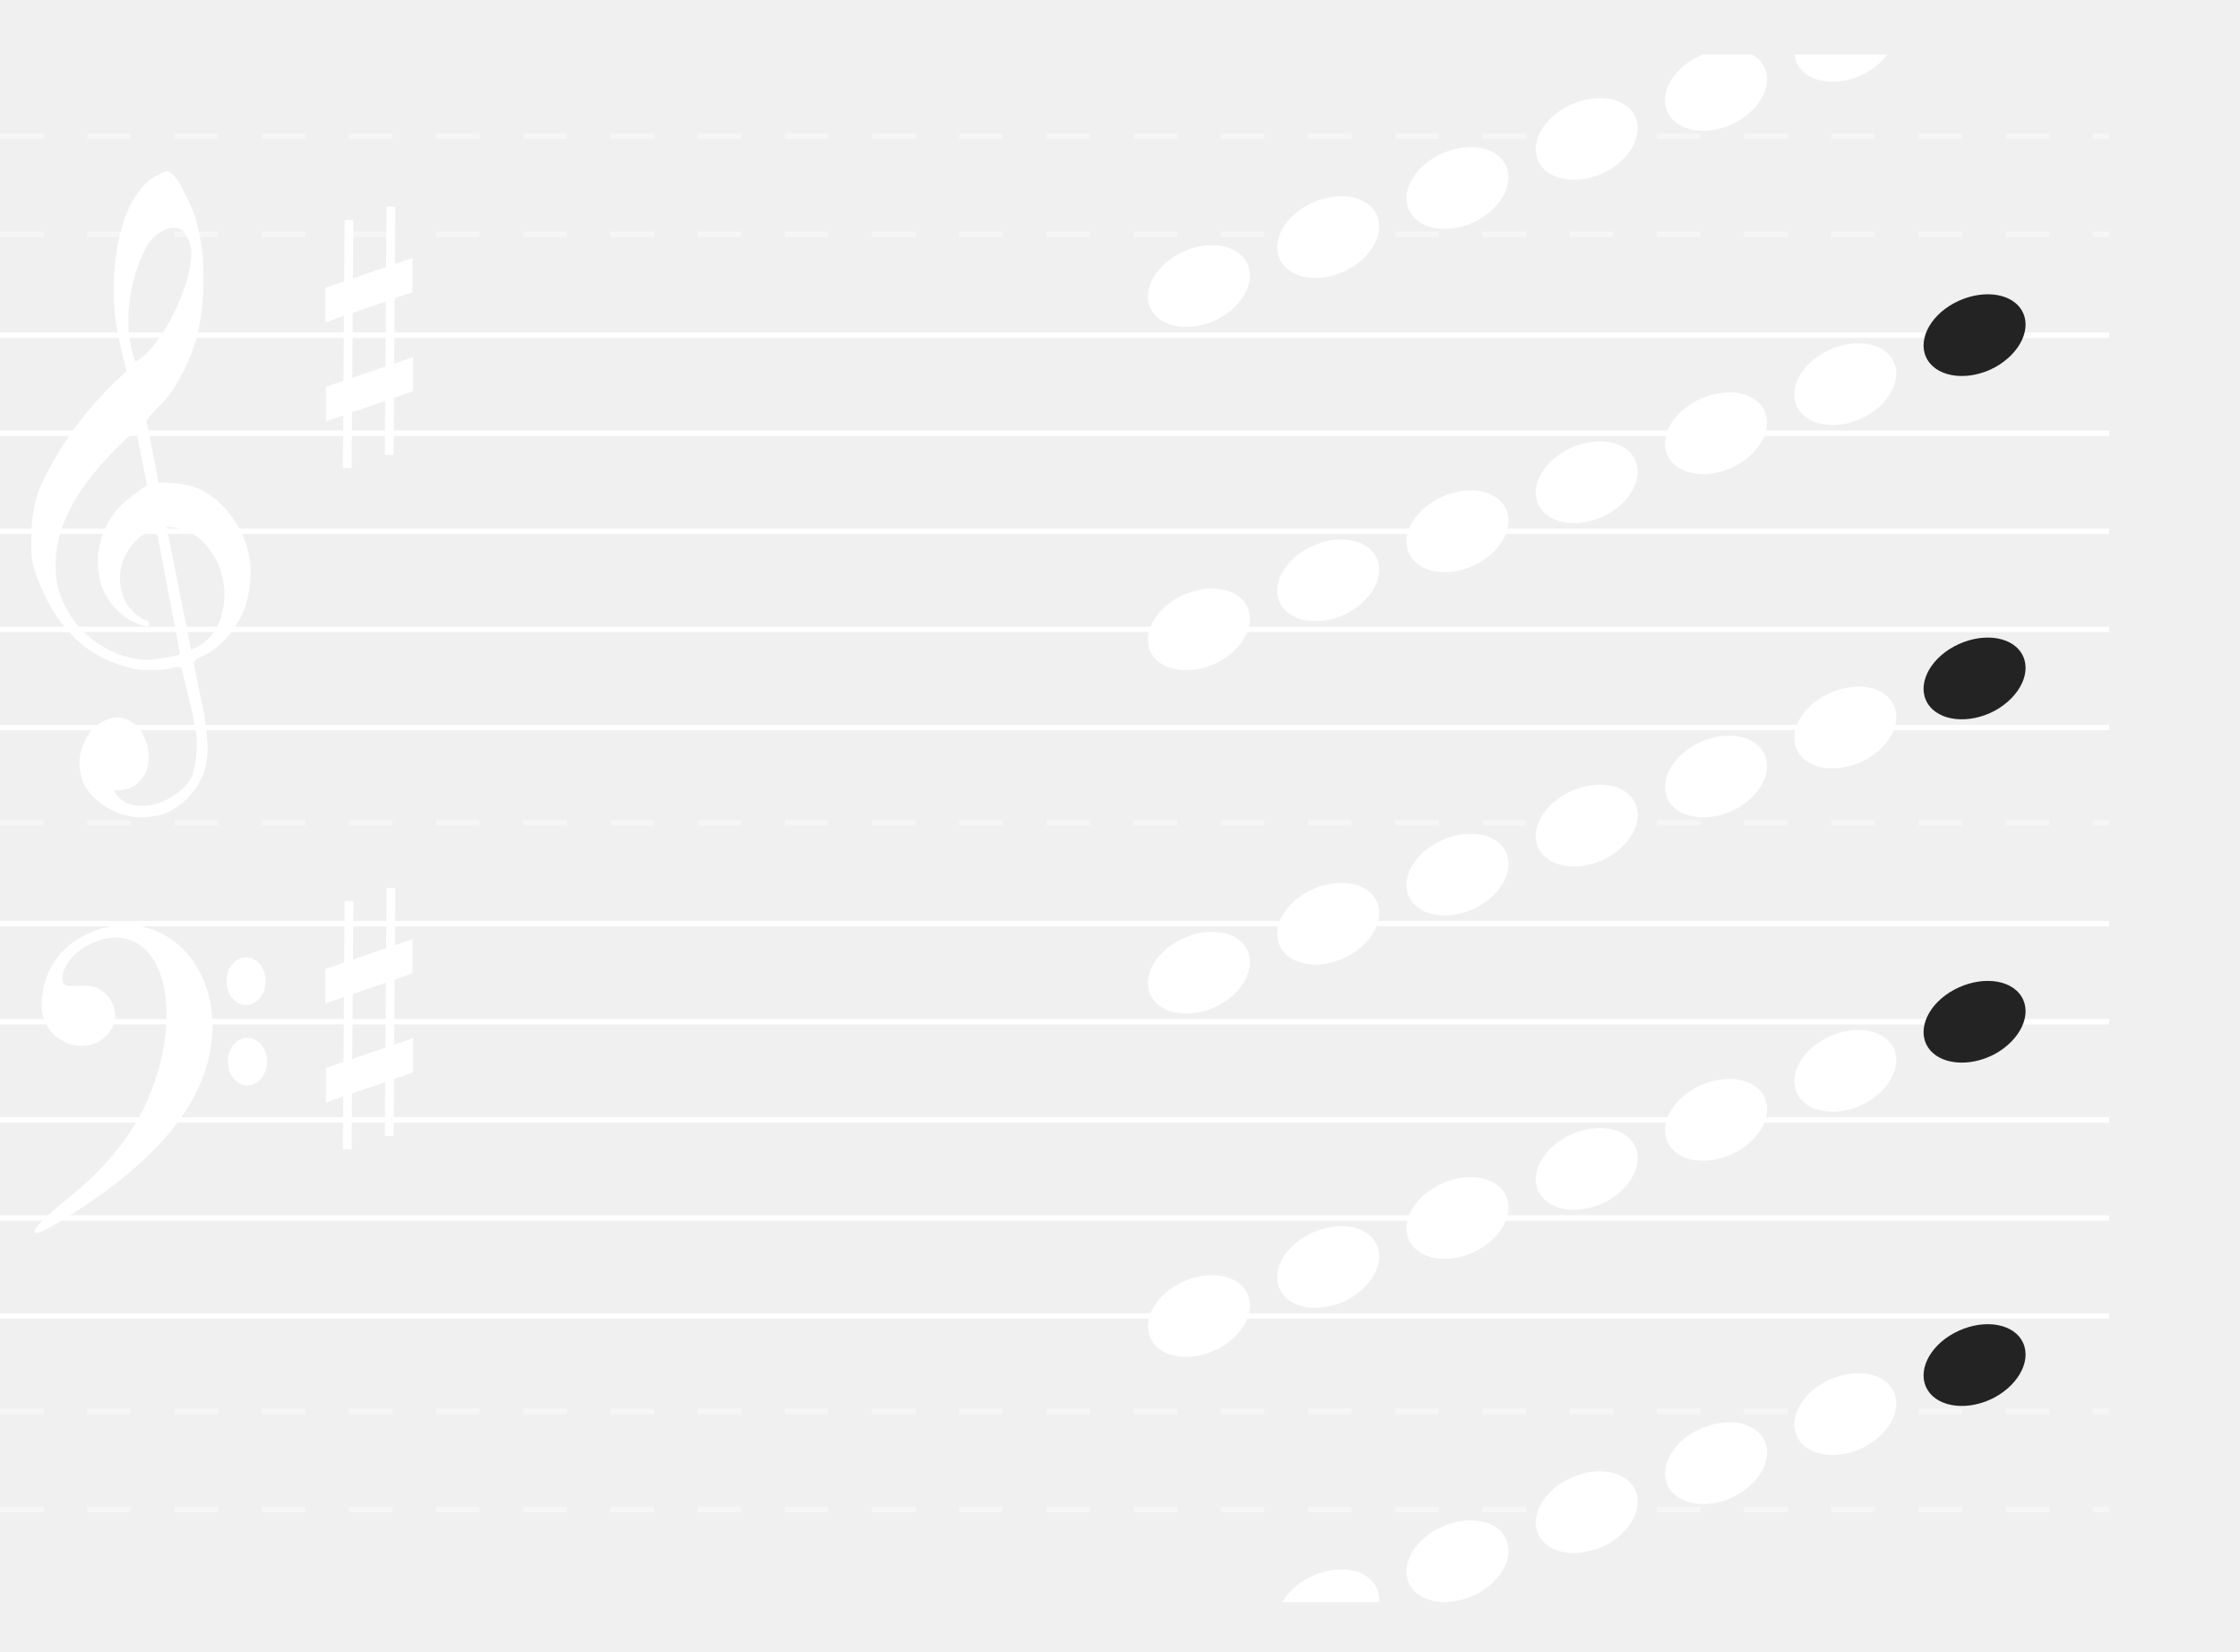
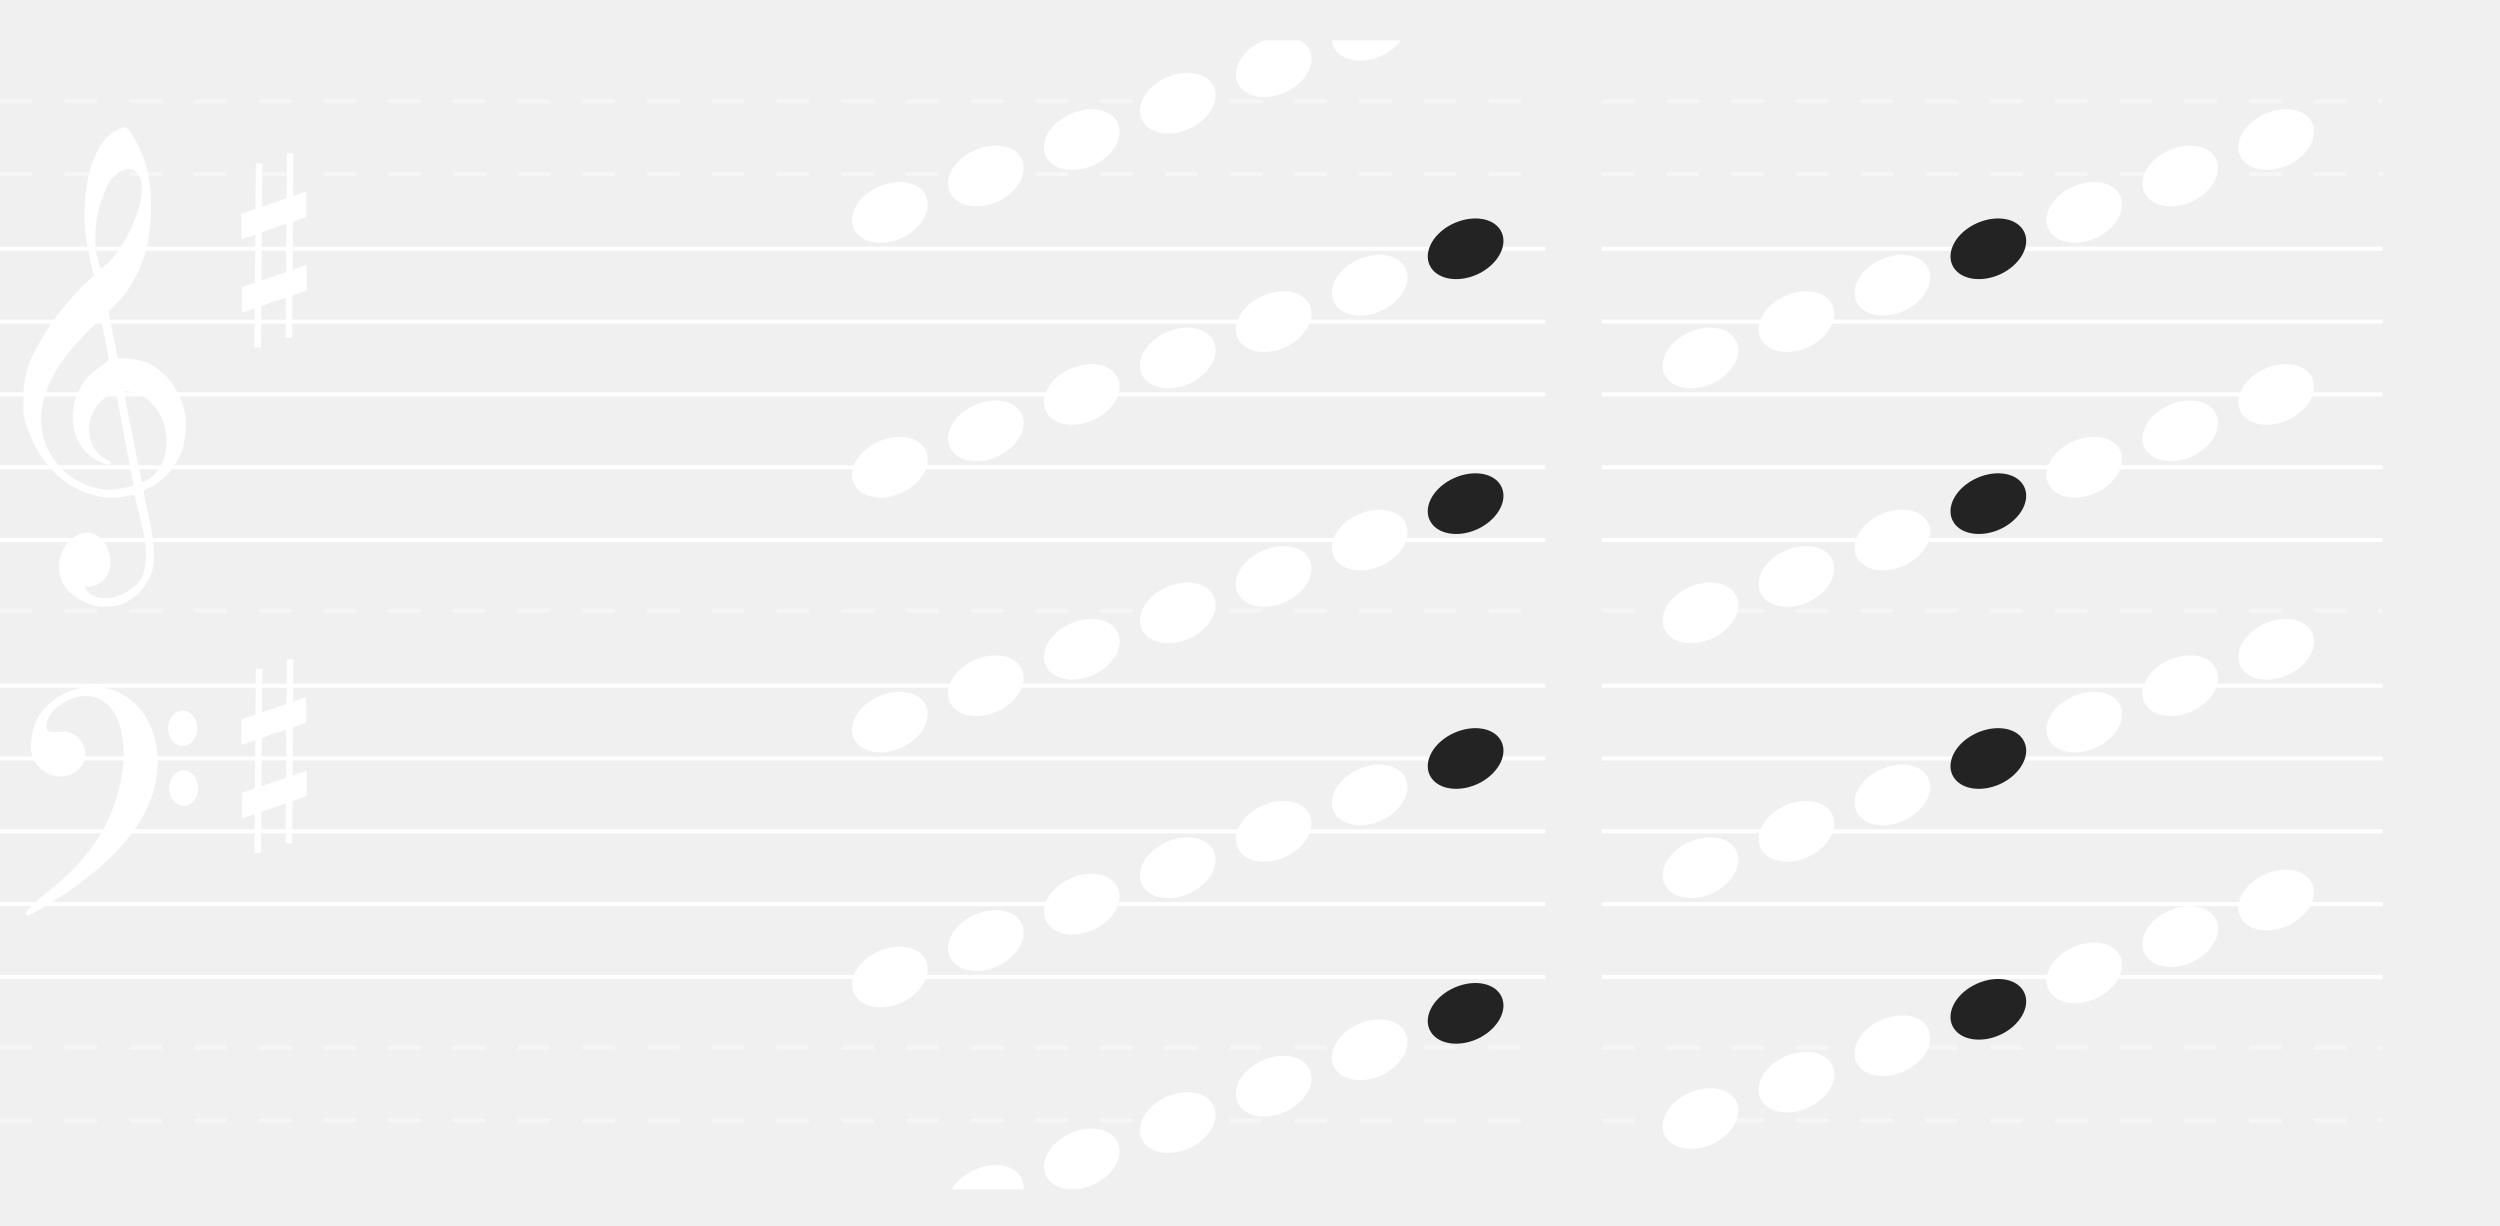
- <svg xmlns="http://www.w3.org/2000/svg" width="411" height="303" viewBox="0 0 411 303" fill="none">
-   <line y1="25" x2="387" y2="25" stroke="white" stroke-opacity="0.4" stroke-dasharray="8 8" />
-   <line y1="43" x2="387" y2="43" stroke="white" stroke-opacity="0.4" stroke-dasharray="8 8" />
-   <path d="M0 61.5H387" stroke="white" />
-   <path d="M0 79.5H387" stroke="white" />
-   <path d="M0 97.5H387" stroke="white" />
-   <path d="M0 115.5H387" stroke="white" />
-   <path d="M0 133.5H387" stroke="white" />
-   <line x1="4.2447e-08" y1="151" x2="387" y2="151" stroke="white" stroke-opacity="0.4" stroke-dasharray="8 8" />
-   <path d="M0 169.5H387" stroke="white" />
-   <path d="M0 187.5H387" stroke="white" />
-   <path d="M0 205.5H387" stroke="white" />
-   <path d="M0 223.5H387" stroke="white" />
-   <path d="M0 241.5H387" stroke="white" />
-   <line x1="4.2447e-08" y1="259" x2="387" y2="259" stroke="white" stroke-opacity="0.4" stroke-dasharray="8 8" />
-   <line x1="4.2447e-08" y1="277" x2="387" y2="277" stroke="white" stroke-opacity="0.4" stroke-dasharray="8 8" />
-   <path d="M28.663 96.938C26.878 97.542 25.403 98.562 24.238 99.999C23.073 101.435 22.363 103.004 22.108 104.705C21.853 106.406 22.062 108.088 22.736 109.751C23.41 111.414 24.675 112.756 26.532 113.777C26.969 113.777 27.242 113.966 27.352 114.344C27.461 114.721 27.297 114.91 26.86 114.91C25.076 114.533 23.51 113.758 22.162 112.586C19.649 110.431 18.266 107.654 18.011 104.252C17.865 102.551 18.02 100.907 18.475 99.319C18.93 97.731 19.558 96.276 20.36 94.953C21.343 93.555 22.508 92.345 23.856 91.325C23.928 91.249 24.138 91.079 24.484 90.814C24.83 90.55 25.167 90.304 25.494 90.077C25.822 89.851 26.314 89.491 26.969 89L24.948 78.908C23.164 80.457 21.398 82.168 19.65 84.038C17.901 85.91 16.317 87.885 14.897 89.964C13.477 92.043 12.339 94.245 11.483 96.569C10.627 98.894 10.199 101.341 10.199 103.912C10.199 106.293 10.682 108.532 11.647 110.63C12.612 112.728 13.896 114.552 15.498 116.101C17.1 117.651 18.948 118.87 21.043 119.759C23.137 120.647 25.258 121.091 27.406 121.091C27.48 121.091 27.816 121.053 28.417 120.977C29.018 120.902 29.655 120.808 30.329 120.694C31.003 120.581 31.622 120.458 32.186 120.325C32.75 120.193 33.033 120.051 33.033 119.9L32.705 118.313C31.285 110.866 29.937 103.741 28.663 96.938ZM30.575 96.711L35.054 119.22C37.64 118.199 39.387 116.451 40.298 113.975C41.209 111.5 41.417 108.986 40.926 106.435C40.434 103.883 39.278 101.624 37.457 99.659C35.637 97.693 33.342 96.711 30.575 96.711ZM24.839 66.378C25.968 65.772 27.015 64.866 27.98 63.656C28.945 62.447 29.837 61.152 30.657 59.772C31.476 58.393 32.186 56.985 32.787 55.548C33.388 54.112 33.87 52.808 34.234 51.636C34.635 50.389 34.908 48.99 35.054 47.441C35.2 45.891 34.963 44.587 34.344 43.528C33.907 42.584 33.334 42.036 32.623 41.884C31.913 41.733 31.203 41.789 30.493 42.054C29.783 42.319 29.109 42.744 28.471 43.33C27.834 43.916 27.37 44.435 27.079 44.889C26.277 46.363 25.576 48.007 24.976 49.822C24.375 51.636 23.965 53.517 23.747 55.464C23.528 57.41 23.501 59.281 23.665 61.077C23.828 62.872 24.22 64.639 24.839 66.378ZM23.2 68.135C22.581 65.641 22.035 63.193 21.561 60.792C21.088 58.393 20.851 55.926 20.851 53.394C20.851 51.542 20.979 49.51 21.234 47.299C21.489 45.088 21.953 42.933 22.627 40.835C23.3 38.737 24.229 36.857 25.413 35.194C26.596 33.53 28.171 32.321 30.138 31.565C30.32 31.49 30.502 31.452 30.684 31.452C30.939 31.452 31.239 31.603 31.585 31.905C31.931 32.208 32.295 32.652 32.678 33.238C33.06 33.824 33.397 34.428 33.688 35.052C33.979 35.675 34.198 36.101 34.344 36.328C35.327 38.256 36.046 40.306 36.502 42.479C36.957 44.653 37.221 46.817 37.294 48.971C37.439 52.222 37.266 55.435 36.775 58.61C36.283 61.785 35.291 64.885 33.797 67.908C33.288 68.816 32.769 69.732 32.241 70.658C31.713 71.585 31.085 72.482 30.356 73.351C30.211 73.503 29.947 73.777 29.564 74.173C29.181 74.57 28.79 74.977 28.389 75.392C27.989 75.808 27.634 76.196 27.324 76.554C27.015 76.914 26.86 77.131 26.86 77.207L29.099 88.546C29.114 88.621 30.22 88.546 30.22 88.546C32.357 88.574 34.619 88.933 36.584 89.737C38.477 90.644 40.107 91.891 41.473 93.479C42.838 95.067 43.93 96.853 44.75 98.837C45.569 100.821 45.979 102.834 45.979 104.875C45.979 106.916 45.687 108.995 45.105 111.112C43.612 115.119 41.227 118.086 37.949 120.013C37.585 120.24 37.066 120.496 36.392 120.779C35.719 121.062 35.455 121.507 35.6 122.111C36.474 126.23 37.066 129.063 37.376 130.616C37.685 132.168 37.913 134.172 38.058 136.626C38.204 138.973 37.812 141.083 36.884 142.972C35.955 144.868 34.708 146.407 33.142 147.595C31.576 148.789 30.147 149.483 28.854 149.698C27.561 149.906 26.678 150.006 26.205 150.006C24.566 150.006 22.963 149.684 21.398 149.04C19.467 148.289 17.847 147.137 16.536 145.584C15.225 144.031 14.569 142.142 14.569 139.917C14.569 138.515 14.961 137.077 15.744 135.603C16.527 134.129 17.556 133.07 18.83 132.433C20.25 131.675 21.534 131.467 22.681 131.803C23.828 132.147 24.775 132.791 25.522 133.735C26.268 134.68 26.787 135.825 27.079 137.163C27.37 138.508 27.352 139.76 27.024 140.933C26.696 142.107 26.032 143.101 25.03 143.91C24.029 144.725 22.636 145.09 20.851 145.019C21.58 146.378 22.599 147.237 23.91 147.595C25.221 147.959 26.569 147.981 27.952 147.68C29.337 147.38 30.638 146.822 31.858 146.006C33.078 145.198 34.035 144.318 34.726 143.373C35.163 142.693 35.491 141.806 35.71 140.711C35.928 139.61 36.056 138.472 36.092 137.277C36.128 136.089 36.092 135.159 35.983 134.501C35.873 133.835 35.691 132.805 35.436 131.41C34.344 126.838 33.652 123.961 33.36 122.788C33.215 122.414 32.823 122.291 32.186 122.423C31.549 122.556 31.012 122.679 30.575 122.788C27.443 123.21 24.821 123.017 22.709 122.225C19.431 121.318 16.545 119.701 14.05 117.377C11.556 115.053 9.553 112.237 8.042 108.929C6.53 105.622 5.775 103.108 5.775 101.388C5.775 99.669 5.775 98.582 5.775 98.128C5.775 95.067 6.285 92.194 7.304 89.51C9.234 85.314 11.52 81.459 14.16 77.944C16.8 74.429 19.813 71.159 23.2 68.135Z" fill="white" />
-   <path d="M49.003 194.808C49.003 197.22 47.391 199.175 45.404 199.175C43.416 199.175 41.805 197.22 41.805 194.808C41.805 192.396 43.416 190.441 45.404 190.441C47.391 190.441 49.003 192.396 49.003 194.808ZM48.754 180.042C48.754 182.454 47.143 184.409 45.155 184.409C43.168 184.409 41.556 182.454 41.556 180.042C41.556 177.63 43.168 175.675 45.155 175.675C47.143 175.675 48.754 177.63 48.754 180.042ZM6.368 225.885C6.368 225.261 8.96 222.695 12.128 220.182C18.939 214.778 23.857 208.867 26.718 202.646C33.279 188.379 31.2 173.504 22.457 172.146C17.621 171.394 11.498 175.482 11.498 179.461C11.498 180.938 11.824 181.057 15.369 180.873C19.707 180.649 22.642 185.54 20.295 189.082C16.585 194.678 7.651 191.463 7.651 184.532C7.651 178.458 10.842 173.623 16.459 171.189C28.479 165.98 39.92 175.583 38.918 190.04C38.097 201.89 29.19 212.956 11.899 223.611C7.797 226.139 6.368 226.726 6.368 225.885Z" fill="white" />
+ <svg xmlns="http://www.w3.org/2000/svg" width="618" height="303" viewBox="0 0 618 303" fill="none">
+   <line x1="396" y1="25" x2="589" y2="25" stroke="white" stroke-opacity="0.4" stroke-dasharray="8 8" />
+   <line x1="396" y1="43" x2="589" y2="43" stroke="white" stroke-opacity="0.4" stroke-dasharray="8 8" />
+   <path d="M396 61.5H589" stroke="white" />
+   <path d="M396 79.5H589" stroke="white" />
+   <path d="M396 97.5H589" stroke="white" />
+   <path d="M396 115.5H589" stroke="white" />
+   <path d="M396 133.5H589" stroke="white" />
+   <line x1="396" y1="151" x2="589" y2="151" stroke="white" stroke-opacity="0.4" stroke-dasharray="8 8" />
+   <path d="M396 169.5H589" stroke="white" />
+   <path d="M396 187.5H589" stroke="white" />
+   <path d="M396 205.5H589" stroke="white" />
+   <path d="M396 223.5H589" stroke="white" />
+   <path d="M396 241.5H589" stroke="white" />
+   <line x1="396" y1="259" x2="589" y2="259" stroke="white" stroke-opacity="0.4" stroke-dasharray="8 8" />
+   <line x1="396" y1="277" x2="589" y2="277" stroke="white" stroke-opacity="0.4" stroke-dasharray="8 8" />
+   <line y1="25" x2="382" y2="25" stroke="white" stroke-opacity="0.4" stroke-dasharray="8 8" />
+   <line y1="43" x2="382" y2="43" stroke="white" stroke-opacity="0.4" stroke-dasharray="8 8" />
+   <path d="M0 61.5H382" stroke="white" />
+   <path d="M0 79.5H382" stroke="white" />
+   <path d="M0 97.5H382" stroke="white" />
+   <path d="M0 115.5H382" stroke="white" />
+   <path d="M0 133.5H382" stroke="white" />
+   <line x1="4.2447e-08" y1="151" x2="382" y2="151" stroke="white" stroke-opacity="0.4" stroke-dasharray="8 8" />
+   <path d="M0 169.5H382" stroke="white" />
+   <path d="M0 187.5H382" stroke="white" />
+   <path d="M0 205.5H382" stroke="white" />
+   <path d="M0 223.5H382" stroke="white" />
+   <path d="M0 241.5H382" stroke="white" />
+   <line x1="4.2447e-08" y1="259" x2="382" y2="259" stroke="white" stroke-opacity="0.4" stroke-dasharray="8 8" />
+   <line x1="4.2447e-08" y1="277" x2="382" y2="277" stroke="white" stroke-opacity="0.4" stroke-dasharray="8 8" />
+   <path d="M28.663 96.938C26.878 97.542 25.403 98.562 24.238 99.999C23.073 101.435 22.363 103.004 22.108 104.705C21.853 106.406 22.062 108.088 22.736 109.751C23.41 111.414 24.675 112.756 26.532 113.777C26.969 113.777 27.242 113.966 27.352 114.344C27.461 114.721 27.297 114.91 26.86 114.91C25.076 114.533 23.51 113.758 22.162 112.586C19.649 110.431 18.266 107.654 18.011 104.252C17.865 102.551 18.02 100.907 18.475 99.319C18.93 97.731 19.558 96.276 20.36 94.953C21.343 93.555 22.508 92.345 23.856 91.325C23.928 91.249 24.138 91.079 24.484 90.814C24.83 90.55 25.167 90.304 25.494 90.077C25.822 89.851 26.314 89.491 26.969 89L24.948 78.908C23.164 80.457 21.398 82.168 19.65 84.038C17.901 85.91 16.317 87.885 14.897 89.964C13.477 92.043 12.339 94.245 11.483 96.569C10.627 98.894 10.199 101.341 10.199 103.912C10.199 106.293 10.682 108.532 11.647 110.63C12.612 112.728 13.896 114.552 15.498 116.101C17.1 117.651 18.948 118.87 21.043 119.759C23.136 120.647 25.258 121.091 27.406 121.091C27.479 121.091 27.816 121.053 28.417 120.977C29.018 120.902 29.655 120.808 30.328 120.694C31.003 120.581 31.622 120.458 32.186 120.325C32.75 120.193 33.033 120.051 33.033 119.9L32.705 118.313C31.285 110.866 29.937 103.741 28.663 96.938V96.938ZM30.575 96.711L35.054 119.22C37.64 118.199 39.387 116.451 40.298 113.975C41.209 111.5 41.417 108.986 40.926 106.435C40.434 103.883 39.278 101.624 37.457 99.659C35.637 97.693 33.342 96.711 30.575 96.711V96.711ZM24.839 66.378C25.968 65.772 27.015 64.866 27.98 63.656C28.945 62.447 29.837 61.152 30.657 59.772C31.476 58.393 32.186 56.985 32.787 55.548C33.388 54.112 33.87 52.808 34.234 51.636C34.635 50.389 34.908 48.99 35.054 47.441C35.2 45.891 34.963 44.587 34.344 43.528C33.907 42.584 33.333 42.036 32.623 41.884C31.913 41.733 31.203 41.789 30.493 42.054C29.783 42.319 29.109 42.744 28.471 43.33C27.834 43.916 27.37 44.435 27.079 44.889C26.277 46.363 25.576 48.007 24.976 49.822C24.375 51.636 23.965 53.517 23.747 55.464C23.528 57.41 23.501 59.281 23.665 61.077C23.828 62.872 24.22 64.639 24.839 66.378V66.378ZM23.2 68.135C22.581 65.641 22.035 63.193 21.561 60.792C21.088 58.393 20.851 55.926 20.851 53.394C20.851 51.542 20.979 49.51 21.234 47.299C21.488 45.088 21.953 42.933 22.627 40.835C23.3 38.737 24.229 36.857 25.413 35.194C26.596 33.53 28.171 32.321 30.138 31.565C30.32 31.49 30.502 31.452 30.684 31.452C30.939 31.452 31.239 31.603 31.585 31.905C31.931 32.208 32.295 32.652 32.678 33.238C33.06 33.824 33.397 34.428 33.688 35.052C33.979 35.675 34.198 36.101 34.344 36.328C35.327 38.256 36.046 40.306 36.502 42.479C36.957 44.653 37.221 46.817 37.294 48.971C37.439 52.222 37.266 55.435 36.775 58.61C36.283 61.785 35.291 64.885 33.797 67.908C33.288 68.816 32.769 69.732 32.241 70.658C31.713 71.585 31.085 72.482 30.356 73.351C30.211 73.503 29.947 73.777 29.564 74.173C29.181 74.57 28.79 74.977 28.389 75.392C27.989 75.808 27.634 76.196 27.324 76.554C27.015 76.914 26.86 77.131 26.86 77.207L29.099 88.546C29.114 88.621 30.22 88.546 30.22 88.546C32.357 88.574 34.619 88.933 36.584 89.737C38.477 90.644 40.107 91.891 41.473 93.479C42.838 95.067 43.93 96.853 44.75 98.837C45.569 100.821 45.979 102.834 45.979 104.875C45.979 106.916 45.687 108.995 45.105 111.112C43.612 115.119 41.227 118.086 37.949 120.013C37.585 120.24 37.066 120.496 36.392 120.779C35.719 121.062 35.455 121.507 35.6 122.111C36.474 126.23 37.066 129.063 37.376 130.616C37.685 132.168 37.913 134.172 38.058 136.626C38.204 138.973 37.812 141.083 36.884 142.972C35.955 144.868 34.708 146.407 33.142 147.595C31.576 148.789 30.147 149.483 28.854 149.698C27.561 149.906 26.678 150.006 26.205 150.006C24.566 150.006 22.963 149.684 21.398 149.04C19.467 148.289 17.847 147.137 16.536 145.584C15.225 144.031 14.569 142.142 14.569 139.917C14.569 138.515 14.961 137.077 15.744 135.603C16.527 134.129 17.556 133.07 18.83 132.433C20.25 131.675 21.534 131.467 22.681 131.803C23.828 132.147 24.775 132.791 25.522 133.735C26.268 134.68 26.787 135.825 27.079 137.163C27.37 138.508 27.352 139.76 27.024 140.933C26.696 142.107 26.032 143.101 25.03 143.91C24.029 144.725 22.636 145.09 20.851 145.019C21.58 146.378 22.599 147.237 23.91 147.595C25.221 147.959 26.569 147.981 27.952 147.68C29.337 147.38 30.638 146.822 31.858 146.006C33.078 145.198 34.035 144.318 34.726 143.373C35.163 142.693 35.491 141.806 35.71 140.711C35.928 139.61 36.056 138.472 36.092 137.277C36.128 136.089 36.092 135.159 35.983 134.501C35.873 133.835 35.691 132.805 35.436 131.41C34.344 126.838 33.652 123.961 33.36 122.788C33.215 122.414 32.823 122.291 32.186 122.423C31.549 122.556 31.012 122.679 30.575 122.788C27.443 123.21 24.821 123.017 22.709 122.225C19.431 121.318 16.545 119.701 14.05 117.377C11.556 115.053 9.553 112.237 8.042 108.929C6.53 105.622 5.775 103.108 5.775 101.388C5.775 99.669 5.775 98.582 5.775 98.128C5.775 95.067 6.285 92.194 7.304 89.51C9.234 85.314 11.52 81.459 14.16 77.944C16.8 74.429 19.813 71.159 23.2 68.135V68.135Z" fill="white" />
+   <path d="M49.003 194.808C49.003 197.22 47.392 199.175 45.404 199.175C43.416 199.175 41.805 197.22 41.805 194.808C41.805 192.396 43.416 190.441 45.404 190.441C47.392 190.441 49.003 192.396 49.003 194.808ZM48.754 180.042C48.754 182.454 47.143 184.409 45.155 184.409C43.168 184.409 41.556 182.454 41.556 180.042C41.556 177.63 43.168 175.675 45.155 175.675C47.143 175.675 48.754 177.63 48.754 180.042ZM6.368 225.885C6.368 225.261 8.96 222.695 12.128 220.182C18.939 214.778 23.857 208.867 26.718 202.646C33.279 188.379 31.201 173.504 22.457 172.146C17.621 171.394 11.498 175.482 11.498 179.461C11.498 180.938 11.824 181.057 15.37 180.873C19.707 180.649 22.642 185.54 20.295 189.082C16.585 194.678 7.651 191.463 7.651 184.532C7.651 178.458 10.842 173.623 16.459 171.189C28.479 165.98 39.92 175.583 38.918 190.04C38.097 201.89 29.191 212.956 11.899 223.611C7.797 226.139 6.368 226.726 6.368 225.885V225.885Z" fill="white" />
  <path fill-rule="evenodd" clip-rule="evenodd" d="M62.912 85.871L63.233 40.346L64.835 40.359L64.515 85.884L62.912 85.871Z" fill="white" />
  <path d="M59.799 70.975L75.796 65.523L75.796 71.793L59.799 77.311L59.799 70.975Z" fill="white" />
  <path fill-rule="evenodd" clip-rule="evenodd" d="M70.606 83.457L70.926 37.932L72.529 37.945L72.208 83.47L70.606 83.457Z" fill="white" />
  <path d="M59.696 52.806L75.693 47.354L75.693 53.624L59.696 59.142L59.696 52.806Z" fill="white" />
  <path fill-rule="evenodd" clip-rule="evenodd" d="M62.912 210.871L63.233 165.346L64.835 165.359L64.515 210.884L62.912 210.871Z" fill="white" />
  <path d="M59.799 195.975L75.796 190.523L75.796 196.793L59.799 202.311L59.799 195.975Z" fill="white" />
-   <path fill-rule="evenodd" clip-rule="evenodd" d="M70.606 208.456L70.926 162.932L72.529 162.945L72.208 208.47L70.606 208.456Z" fill="white" />
+   <path fill-rule="evenodd" clip-rule="evenodd" d="M70.606 208.457L70.926 162.932L72.529 162.945L72.208 208.47L70.606 208.457Z" fill="white" />
  <path d="M59.696 177.806L75.693 172.354L75.693 178.624L59.696 184.142L59.696 177.806Z" fill="white" />
-   <g clip-path="url(#clip0_25_9021)">
+   <g clip-path="url(#clip0_115_4248)">
    <path d="M211.396 57.121C209.333 53.844 211.544 49.134 216.26 46.608C220.977 44.083 226.504 44.561 228.568 47.837C230.631 51.114 228.42 55.824 223.704 58.418C218.987 60.944 213.46 60.398 211.396 57.121Z" fill="white" />
-     <path d="M235.116 48.121C233.052 44.844 235.263 40.134 239.98 37.608C244.696 35.083 250.223 35.561 252.287 38.837C254.35 42.114 252.14 46.824 247.423 49.418C242.706 51.944 237.179 51.398 235.116 48.121Z" fill="white" />
-     <path d="M258.835 39.121C256.772 35.844 258.983 31.134 263.699 28.608C268.416 26.083 273.943 26.561 276.006 29.837C278.07 33.114 275.859 37.824 271.142 40.418C266.426 42.944 260.899 42.398 258.835 39.121Z" fill="white" />
-     <path d="M282.555 30.121C280.491 26.844 282.702 22.134 287.419 19.608C292.135 17.083 297.662 17.561 299.726 20.837C301.789 24.114 299.579 28.824 294.862 31.418C290.145 33.944 284.618 33.398 282.555 30.121Z" fill="white" />
-     <path d="M306.274 21.121C304.211 17.844 306.421 13.134 311.138 10.608C315.855 8.083 321.382 8.561 323.445 11.837C325.509 15.114 323.298 19.824 318.581 22.418C313.865 24.944 308.338 24.398 306.274 21.121Z" fill="white" />
-     <path d="M329.994 12.121C327.93 8.844 330.141 4.134 334.858 1.608C339.574 -0.917 345.101 -0.439 347.165 2.837C349.228 6.114 347.018 10.824 342.301 13.418C337.584 15.944 332.057 15.398 329.994 12.121Z" fill="white" />
+     <path d="M235.116 48.121C233.052 44.844 235.263 40.134 239.98 37.608C244.696 35.083 250.223 35.561 252.287 38.837C254.35 42.114 252.14 46.824 247.423 49.418C242.706 51.944 237.179 51.398 235.116 48.121V48.121Z" fill="white" />
+     <path d="M258.835 39.121C256.772 35.844 258.983 31.134 263.699 28.608C268.416 26.083 273.943 26.561 276.006 29.837C278.07 33.114 275.859 37.824 271.142 40.418C266.426 42.944 260.899 42.398 258.835 39.121V39.121Z" fill="white" />
+     <path d="M282.555 30.121C280.491 26.844 282.702 22.134 287.419 19.608C292.135 17.083 297.662 17.561 299.726 20.837C301.789 24.114 299.579 28.824 294.862 31.418C290.145 33.944 284.618 33.398 282.555 30.121V30.121Z" fill="white" />
+     <path d="M306.274 21.121C304.211 17.844 306.421 13.134 311.138 10.608C315.855 8.083 321.382 8.561 323.445 11.837C325.509 15.114 323.298 19.824 318.581 22.418C313.865 24.944 308.338 24.398 306.274 21.121V21.121Z" fill="white" />
+     <path d="M329.994 12.121C327.93 8.844 330.141 4.134 334.858 1.608C339.574 -0.917 345.101 -0.439 347.165 2.837C349.228 6.114 347.018 10.824 342.301 13.418C337.584 15.944 332.057 15.398 329.994 12.121V12.121Z" fill="white" />
    <path d="M211.396 120.121C209.333 116.844 211.544 112.134 216.26 109.608C220.977 107.083 226.504 107.561 228.568 110.837C230.631 114.114 228.42 118.824 223.704 121.418C218.987 123.944 213.46 123.398 211.396 120.121Z" fill="white" />
-     <path d="M235.116 111.121C233.052 107.844 235.263 103.134 239.98 100.608C244.696 98.083 250.223 98.561 252.287 101.837C254.35 105.114 252.14 109.824 247.423 112.418C242.706 114.944 237.179 114.398 235.116 111.121Z" fill="white" />
-     <path d="M258.835 102.121C256.772 98.844 258.983 94.134 263.699 91.609C268.416 89.083 273.943 89.561 276.006 92.837C278.07 96.114 275.859 100.824 271.142 103.418C266.426 105.944 260.899 105.398 258.835 102.121Z" fill="white" />
-     <path d="M282.555 93.121C280.491 89.844 282.702 85.134 287.419 82.609C292.135 80.083 297.662 80.561 299.726 83.837C301.789 87.114 299.579 91.824 294.862 94.418C290.145 96.944 284.618 96.397 282.555 93.121Z" fill="white" />
-     <path d="M306.274 84.121C304.211 80.844 306.421 76.134 311.138 73.609C315.855 71.083 321.382 71.561 323.445 74.837C325.509 78.114 323.298 82.824 318.581 85.418C313.865 87.944 308.338 87.397 306.274 84.121Z" fill="white" />
-     <path d="M329.994 75.121C327.93 71.844 330.141 67.134 334.858 64.609C339.574 62.083 345.101 62.561 347.165 65.837C349.228 69.114 347.018 73.824 342.301 76.418C337.584 78.944 332.057 78.397 329.994 75.121Z" fill="white" />
-     <path d="M353.713 66.121C351.65 62.844 353.86 58.134 358.577 55.608C363.294 53.083 368.821 53.561 370.884 56.837C372.948 60.114 370.737 64.824 366.02 67.418C361.304 69.944 355.777 69.397 353.713 66.121Z" fill="#232323" />
+     <path d="M235.116 111.121C233.052 107.844 235.263 103.134 239.98 100.608C244.696 98.083 250.223 98.561 252.287 101.837C254.35 105.114 252.14 109.824 247.423 112.418C242.706 114.944 237.179 114.398 235.116 111.121V111.121Z" fill="white" />
+     <path d="M258.835 102.121C256.772 98.844 258.983 94.134 263.699 91.609C268.416 89.083 273.943 89.561 276.006 92.837C278.07 96.114 275.859 100.824 271.142 103.418C266.426 105.944 260.899 105.398 258.835 102.121V102.121Z" fill="white" />
+     <path d="M282.555 93.121C280.491 89.844 282.702 85.134 287.419 82.609C292.135 80.083 297.662 80.561 299.726 83.837C301.789 87.114 299.579 91.824 294.862 94.418C290.145 96.944 284.618 96.397 282.555 93.121V93.121Z" fill="white" />
+     <path d="M306.274 84.121C304.211 80.844 306.421 76.134 311.138 73.609C315.855 71.083 321.382 71.561 323.445 74.837C325.509 78.114 323.298 82.824 318.581 85.418C313.865 87.944 308.338 87.397 306.274 84.121V84.121Z" fill="white" />
+     <path d="M329.994 75.121C327.93 71.844 330.141 67.134 334.858 64.609C339.574 62.083 345.101 62.561 347.165 65.837C349.228 69.114 347.018 73.824 342.301 76.418C337.584 78.944 332.057 78.397 329.994 75.121V75.121Z" fill="white" />
+     <path d="M353.713 66.121C351.65 62.844 353.86 58.134 358.577 55.608C363.294 53.083 368.821 53.561 370.884 56.837C372.948 60.114 370.737 64.824 366.02 67.418C361.304 69.944 355.777 69.397 353.713 66.121V66.121Z" fill="#232323" />
    <path d="M211.396 183.121C209.333 179.844 211.544 175.134 216.26 172.608C220.977 170.083 226.504 170.561 228.568 173.837C230.631 177.114 228.42 181.824 223.704 184.418C218.987 186.944 213.46 186.398 211.396 183.121Z" fill="white" />
-     <path d="M235.116 174.121C233.052 170.844 235.263 166.134 239.98 163.608C244.696 161.083 250.223 161.561 252.287 164.837C254.35 168.114 252.14 172.824 247.423 175.418C242.706 177.944 237.179 177.398 235.116 174.121Z" fill="white" />
-     <path d="M258.835 165.121C256.772 161.844 258.983 157.134 263.699 154.608C268.416 152.083 273.943 152.561 276.006 155.837C278.07 159.114 275.859 163.824 271.142 166.418C266.426 168.944 260.899 168.398 258.835 165.121Z" fill="white" />
-     <path d="M282.555 156.121C280.491 152.844 282.702 148.134 287.419 145.608C292.135 143.083 297.662 143.561 299.726 146.837C301.789 150.114 299.579 154.824 294.862 157.418C290.145 159.944 284.618 159.398 282.555 156.121Z" fill="white" />
-     <path d="M306.274 147.121C304.211 143.844 306.421 139.134 311.138 136.608C315.855 134.083 321.382 134.561 323.445 137.837C325.509 141.114 323.298 145.824 318.581 148.418C313.865 150.944 308.338 150.398 306.274 147.121Z" fill="white" />
-     <path d="M329.994 138.121C327.93 134.844 330.141 130.134 334.858 127.608C339.574 125.083 345.101 125.561 347.165 128.837C349.228 132.114 347.018 136.824 342.301 139.418C337.584 141.944 332.057 141.398 329.994 138.121Z" fill="white" />
-     <path d="M353.713 129.121C351.65 125.844 353.86 121.134 358.577 118.608C363.294 116.083 368.821 116.561 370.884 119.837C372.948 123.114 370.737 127.824 366.02 130.418C361.304 132.944 355.777 132.398 353.713 129.121Z" fill="#232323" />
+     <path d="M235.116 174.121C233.052 170.844 235.263 166.134 239.98 163.608C244.696 161.083 250.223 161.561 252.287 164.837C254.35 168.114 252.14 172.824 247.423 175.418C242.706 177.944 237.179 177.398 235.116 174.121V174.121Z" fill="white" />
+     <path d="M258.835 165.121C256.772 161.844 258.983 157.134 263.699 154.608C268.416 152.083 273.943 152.561 276.006 155.837C278.07 159.114 275.859 163.824 271.142 166.418C266.426 168.944 260.899 168.398 258.835 165.121V165.121Z" fill="white" />
+     <path d="M282.555 156.121C280.491 152.844 282.702 148.134 287.419 145.608C292.135 143.083 297.662 143.561 299.726 146.837C301.789 150.114 299.579 154.824 294.862 157.418C290.145 159.944 284.618 159.398 282.555 156.121V156.121Z" fill="white" />
+     <path d="M306.274 147.121C304.211 143.844 306.421 139.134 311.138 136.608C315.855 134.083 321.382 134.561 323.445 137.837C325.509 141.114 323.298 145.824 318.581 148.418C313.865 150.944 308.338 150.398 306.274 147.121V147.121Z" fill="white" />
+     <path d="M329.994 138.121C327.93 134.844 330.141 130.134 334.858 127.608C339.574 125.083 345.101 125.561 347.165 128.837C349.228 132.114 347.018 136.824 342.301 139.418C337.584 141.944 332.057 141.398 329.994 138.121V138.121Z" fill="white" />
+     <path d="M353.713 129.121C351.65 125.844 353.86 121.134 358.577 118.608C363.294 116.083 368.821 116.561 370.884 119.837C372.948 123.114 370.737 127.824 366.02 130.418C361.304 132.944 355.777 132.398 353.713 129.121V129.121Z" fill="#232323" />
    <path d="M211.396 246.121C209.333 242.844 211.544 238.134 216.26 235.608C220.977 233.083 226.504 233.561 228.568 236.837C230.631 240.114 228.42 244.824 223.704 247.418C218.987 249.944 213.46 249.398 211.396 246.121Z" fill="white" />
-     <path d="M235.116 237.121C233.052 233.844 235.263 229.134 239.98 226.608C244.696 224.083 250.223 224.561 252.287 227.837C254.35 231.114 252.14 235.824 247.423 238.418C242.706 240.944 237.179 240.398 235.116 237.121Z" fill="white" />
-     <path d="M258.835 228.121C256.772 224.844 258.983 220.134 263.699 217.608C268.416 215.083 273.943 215.561 276.006 218.837C278.07 222.114 275.859 226.824 271.142 229.418C266.426 231.944 260.899 231.398 258.835 228.121Z" fill="white" />
-     <path d="M282.555 219.121C280.491 215.844 282.702 211.134 287.419 208.608C292.135 206.083 297.662 206.561 299.726 209.837C301.789 213.114 299.579 217.824 294.862 220.418C290.145 222.944 284.618 222.398 282.555 219.121Z" fill="white" />
-     <path d="M306.274 210.121C304.211 206.844 306.421 202.134 311.138 199.608C315.855 197.083 321.382 197.561 323.445 200.837C325.509 204.114 323.298 208.824 318.581 211.418C313.865 213.944 308.338 213.398 306.274 210.121Z" fill="white" />
-     <path d="M329.994 201.121C327.93 197.844 330.141 193.134 334.858 190.608C339.574 188.083 345.101 188.561 347.165 191.837C349.228 195.114 347.018 199.824 342.301 202.418C337.584 204.944 332.057 204.398 329.994 201.121Z" fill="white" />
-     <path d="M353.713 192.121C351.65 188.844 353.86 184.134 358.577 181.608C363.294 179.083 368.821 179.561 370.884 182.837C372.948 186.114 370.737 190.824 366.02 193.418C361.304 195.944 355.777 195.398 353.713 192.121Z" fill="#232323" />
-     <path d="M235.116 300.121C233.052 296.844 235.263 292.134 239.98 289.608C244.696 287.083 250.223 287.561 252.287 290.837C254.35 294.114 252.14 298.824 247.423 301.418C242.706 303.944 237.179 303.398 235.116 300.121Z" fill="white" />
-     <path d="M258.835 291.121C256.772 287.844 258.983 283.134 263.699 280.608C268.416 278.083 273.943 278.561 276.006 281.837C278.07 285.114 275.859 289.824 271.142 292.418C266.426 294.944 260.899 294.398 258.835 291.121Z" fill="white" />
-     <path d="M282.555 282.121C280.491 278.844 282.702 274.134 287.419 271.608C292.135 269.083 297.662 269.561 299.726 272.837C301.789 276.114 299.579 280.824 294.862 283.418C290.145 285.944 284.618 285.398 282.555 282.121Z" fill="white" />
-     <path d="M306.274 273.121C304.211 269.844 306.421 265.134 311.138 262.608C315.855 260.083 321.382 260.561 323.445 263.837C325.509 267.114 323.298 271.824 318.581 274.418C313.865 276.944 308.338 276.398 306.274 273.121Z" fill="white" />
-     <path d="M329.994 264.121C327.93 260.844 330.141 256.134 334.858 253.608C339.574 251.083 345.101 251.561 347.165 254.837C349.228 258.114 347.018 262.824 342.301 265.418C337.584 267.944 332.057 267.398 329.994 264.121Z" fill="white" />
-     <path d="M353.713 255.121C351.65 251.844 353.86 247.134 358.577 244.608C363.294 242.083 368.821 242.561 370.884 245.837C372.948 249.114 370.737 253.824 366.02 256.418C361.304 258.944 355.777 258.398 353.713 255.121Z" fill="#232323" />
+     <path d="M235.116 237.121C233.052 233.844 235.263 229.134 239.98 226.608C244.696 224.083 250.223 224.561 252.287 227.837C254.35 231.114 252.14 235.824 247.423 238.418C242.706 240.944 237.179 240.398 235.116 237.121V237.121Z" fill="white" />
+     <path d="M258.835 228.121C256.772 224.844 258.983 220.134 263.699 217.608C268.416 215.083 273.943 215.561 276.006 218.837C278.07 222.114 275.859 226.824 271.142 229.418C266.426 231.944 260.899 231.398 258.835 228.121V228.121Z" fill="white" />
+     <path d="M282.555 219.121C280.491 215.844 282.702 211.134 287.419 208.608C292.135 206.083 297.662 206.561 299.726 209.837C301.789 213.114 299.579 217.824 294.862 220.418C290.145 222.944 284.618 222.398 282.555 219.121V219.121Z" fill="white" />
+     <path d="M306.274 210.121C304.211 206.844 306.421 202.134 311.138 199.608C315.855 197.083 321.382 197.561 323.445 200.837C325.509 204.114 323.298 208.824 318.581 211.418C313.865 213.944 308.338 213.398 306.274 210.121V210.121Z" fill="white" />
+     <path d="M329.994 201.121C327.93 197.844 330.141 193.134 334.858 190.608C339.574 188.083 345.101 188.561 347.165 191.837C349.228 195.114 347.018 199.824 342.301 202.418C337.584 204.944 332.057 204.398 329.994 201.121V201.121Z" fill="white" />
+     <path d="M353.713 192.121C351.65 188.844 353.86 184.134 358.577 181.608C363.294 179.083 368.821 179.561 370.884 182.837C372.948 186.114 370.737 190.824 366.02 193.418C361.304 195.944 355.777 195.398 353.713 192.121V192.121Z" fill="#232323" />
+     <path d="M235.116 300.121C233.052 296.844 235.263 292.134 239.98 289.608C244.696 287.083 250.223 287.561 252.287 290.837C254.35 294.114 252.14 298.824 247.423 301.418C242.706 303.944 237.179 303.398 235.116 300.121V300.121Z" fill="white" />
+     <path d="M258.835 291.121C256.772 287.844 258.983 283.134 263.699 280.608C268.416 278.083 273.943 278.561 276.006 281.837C278.07 285.114 275.859 289.824 271.142 292.418C266.426 294.944 260.899 294.398 258.835 291.121V291.121Z" fill="white" />
+     <path d="M282.555 282.121C280.491 278.844 282.702 274.134 287.419 271.608C292.135 269.083 297.662 269.561 299.726 272.837C301.789 276.114 299.579 280.824 294.862 283.418C290.145 285.944 284.618 285.398 282.555 282.121V282.121Z" fill="white" />
+     <path d="M306.274 273.121C304.211 269.844 306.421 265.134 311.138 262.608C315.855 260.083 321.382 260.561 323.445 263.837C325.509 267.114 323.298 271.824 318.581 274.418C313.865 276.944 308.338 276.398 306.274 273.121V273.121Z" fill="white" />
+     <path d="M329.994 264.121C327.93 260.844 330.141 256.134 334.858 253.608C339.574 251.083 345.101 251.561 347.165 254.837C349.228 258.114 347.018 262.824 342.301 265.418C337.584 267.944 332.057 267.398 329.994 264.121V264.121Z" fill="white" />
+     <path d="M353.713 255.121C351.65 251.844 353.86 247.134 358.577 244.608C363.294 242.083 368.821 242.561 370.884 245.837C372.948 249.114 370.737 253.824 366.02 256.418C361.304 258.944 355.777 258.398 353.713 255.121V255.121Z" fill="#232323" />
  </g>
+   <path d="M411.774 281.121C409.711 277.844 411.921 273.134 416.638 270.608C421.355 268.083 426.882 268.561 428.945 271.837C431.009 275.114 428.798 279.824 424.081 282.418C419.365 284.944 413.838 284.398 411.774 281.121Z" fill="white" />
+   <path d="M435.494 272.121C433.43 268.844 435.641 264.134 440.358 261.608C445.074 259.083 450.601 259.561 452.665 262.837C454.728 266.114 452.518 270.824 447.801 273.418C443.084 275.944 437.557 275.398 435.494 272.121V272.121Z" fill="white" />
+   <path d="M459.213 263.121C457.15 259.844 459.36 255.134 464.077 252.608C468.794 250.083 474.321 250.561 476.384 253.837C478.448 257.114 476.237 261.824 471.52 264.418C466.804 266.944 461.277 266.398 459.213 263.121V263.121Z" fill="white" />
+   <path d="M482.933 254.121C480.869 250.844 483.08 246.134 487.797 243.608C492.513 241.083 498.04 241.561 500.104 244.837C502.167 248.114 499.956 252.824 495.24 255.418C490.523 257.944 484.996 257.398 482.933 254.121V254.121Z" fill="#232323" />
+   <path d="M506.652 245.121C504.589 241.844 506.799 237.134 511.516 234.608C516.233 232.083 521.76 232.561 523.823 235.837C525.887 239.114 523.676 243.824 518.959 246.418C514.243 248.944 508.716 248.398 506.652 245.121V245.121Z" fill="white" />
+   <path d="M530.371 236.121C528.308 232.844 530.519 228.134 535.235 225.608C539.952 223.083 545.479 223.561 547.543 226.837C549.606 230.114 547.395 234.824 542.679 237.418C537.962 239.944 532.435 239.398 530.371 236.121V236.121Z" fill="white" />
+   <path d="M554.091 227.121C552.027 223.844 554.238 219.134 558.955 216.608C563.672 214.083 569.199 214.561 571.262 217.837C573.326 221.114 571.115 225.824 566.398 228.418C561.682 230.944 556.154 230.398 554.091 227.121V227.121Z" fill="white" />
+   <path d="M411.774 219.121C409.711 215.844 411.921 211.134 416.638 208.608C421.355 206.083 426.882 206.561 428.945 209.837C431.009 213.114 428.798 217.824 424.081 220.418C419.365 222.944 413.838 222.398 411.774 219.121Z" fill="white" />
+   <path d="M435.494 210.121C433.43 206.844 435.641 202.134 440.358 199.608C445.074 197.083 450.601 197.561 452.665 200.837C454.728 204.114 452.518 208.824 447.801 211.418C443.084 213.944 437.557 213.398 435.494 210.121V210.121Z" fill="white" />
+   <path d="M459.213 201.121C457.15 197.844 459.36 193.134 464.077 190.608C468.794 188.083 474.321 188.561 476.384 191.837C478.448 195.114 476.237 199.824 471.52 202.418C466.804 204.944 461.277 204.398 459.213 201.121V201.121Z" fill="white" />
+   <path d="M482.933 192.121C480.869 188.844 483.08 184.134 487.797 181.608C492.513 179.083 498.04 179.561 500.104 182.837C502.167 186.114 499.956 190.824 495.24 193.418C490.523 195.944 484.996 195.398 482.933 192.121V192.121Z" fill="#232323" />
+   <path d="M506.652 183.121C504.589 179.844 506.799 175.134 511.516 172.608C516.233 170.083 521.76 170.561 523.823 173.837C525.887 177.114 523.676 181.824 518.959 184.418C514.243 186.944 508.716 186.398 506.652 183.121V183.121Z" fill="white" />
+   <path d="M530.371 174.121C528.308 170.844 530.519 166.134 535.235 163.608C539.952 161.083 545.479 161.561 547.543 164.837C549.606 168.114 547.395 172.824 542.679 175.418C537.962 177.944 532.435 177.398 530.371 174.121V174.121Z" fill="white" />
+   <path d="M554.091 165.121C552.027 161.844 554.238 157.134 558.955 154.608C563.672 152.083 569.199 152.561 571.262 155.837C573.326 159.114 571.115 163.824 566.398 166.418C561.682 168.944 556.154 168.398 554.091 165.121V165.121Z" fill="white" />
+   <path d="M411.774 156.121C409.711 152.844 411.921 148.134 416.638 145.608C421.355 143.083 426.882 143.561 428.945 146.837C431.009 150.114 428.798 154.824 424.081 157.418C419.365 159.944 413.838 159.398 411.774 156.121Z" fill="white" />
+   <path d="M435.494 147.121C433.43 143.844 435.641 139.134 440.358 136.608C445.074 134.083 450.601 134.561 452.665 137.837C454.728 141.114 452.518 145.824 447.801 148.418C443.084 150.944 437.557 150.398 435.494 147.121V147.121Z" fill="white" />
+   <path d="M459.213 138.121C457.15 134.844 459.36 130.134 464.077 127.608C468.794 125.083 474.321 125.561 476.384 128.837C478.448 132.114 476.237 136.824 471.52 139.418C466.804 141.944 461.277 141.398 459.213 138.121V138.121Z" fill="white" />
+   <path d="M482.933 129.121C480.869 125.844 483.08 121.134 487.797 118.608C492.513 116.083 498.04 116.561 500.104 119.837C502.167 123.114 499.956 127.824 495.24 130.418C490.523 132.944 484.996 132.398 482.933 129.121V129.121Z" fill="#232323" />
+   <path d="M506.652 120.121C504.589 116.844 506.799 112.134 511.516 109.608C516.233 107.083 521.76 107.561 523.823 110.837C525.887 114.114 523.676 118.824 518.959 121.418C514.243 123.944 508.716 123.398 506.652 120.121V120.121Z" fill="white" />
+   <path d="M530.371 111.121C528.308 107.844 530.519 103.134 535.235 100.608C539.952 98.083 545.479 98.561 547.543 101.837C549.606 105.114 547.395 109.824 542.679 112.418C537.962 114.944 532.435 114.398 530.371 111.121V111.121Z" fill="white" />
+   <path d="M554.091 102.121C552.027 98.844 554.238 94.134 558.955 91.609C563.672 89.083 569.199 89.561 571.262 92.837C573.326 96.114 571.115 100.824 566.398 103.418C561.682 105.944 556.154 105.398 554.091 102.121V102.121Z" fill="white" />
+   <path d="M411.774 93.121C409.711 89.844 411.921 85.134 416.638 82.609C421.355 80.083 426.882 80.561 428.945 83.837C431.009 87.114 428.798 91.824 424.081 94.418C419.365 96.944 413.838 96.397 411.774 93.121Z" fill="white" />
+   <path d="M435.494 84.121C433.43 80.844 435.641 76.134 440.358 73.609C445.074 71.083 450.601 71.561 452.665 74.837C454.728 78.114 452.518 82.824 447.801 85.418C443.084 87.944 437.557 87.397 435.494 84.121V84.121Z" fill="white" />
+   <path d="M459.213 75.121C457.15 71.844 459.36 67.134 464.077 64.609C468.794 62.083 474.321 62.561 476.384 65.837C478.448 69.114 476.237 73.824 471.52 76.418C466.804 78.944 461.277 78.397 459.213 75.121V75.121Z" fill="white" />
+   <path d="M482.933 66.121C480.869 62.844 483.08 58.134 487.797 55.608C492.513 53.083 498.04 53.561 500.104 56.837C502.167 60.114 499.956 64.824 495.24 67.418C490.523 69.944 484.996 69.397 482.933 66.121V66.121Z" fill="#232323" />
+   <path d="M506.652 57.121C504.589 53.844 506.799 49.134 511.516 46.608C516.233 44.083 521.76 44.561 523.823 47.837C525.887 51.114 523.676 55.824 518.959 58.418C514.243 60.944 508.716 60.398 506.652 57.121V57.121Z" fill="white" />
+   <path d="M530.371 48.121C528.308 44.844 530.519 40.134 535.235 37.608C539.952 35.083 545.479 35.561 547.543 38.837C549.606 42.114 547.395 46.824 542.679 49.418C537.962 51.944 532.435 51.398 530.371 48.121V48.121Z" fill="white" />
+   <path d="M554.091 39.121C552.027 35.844 554.238 31.134 558.955 28.608C563.672 26.083 569.199 26.561 571.262 29.837C573.326 33.114 571.115 37.824 566.398 40.418C561.682 42.944 556.154 42.398 554.091 39.121V39.121Z" fill="white" />
  <defs>
-     <clipPath id="clip0_25_9021">
+     <clipPath id="clip0_115_4248">
      <rect width="174" height="284" fill="white" transform="translate(208 10)" />
    </clipPath>
  </defs>
</svg>
